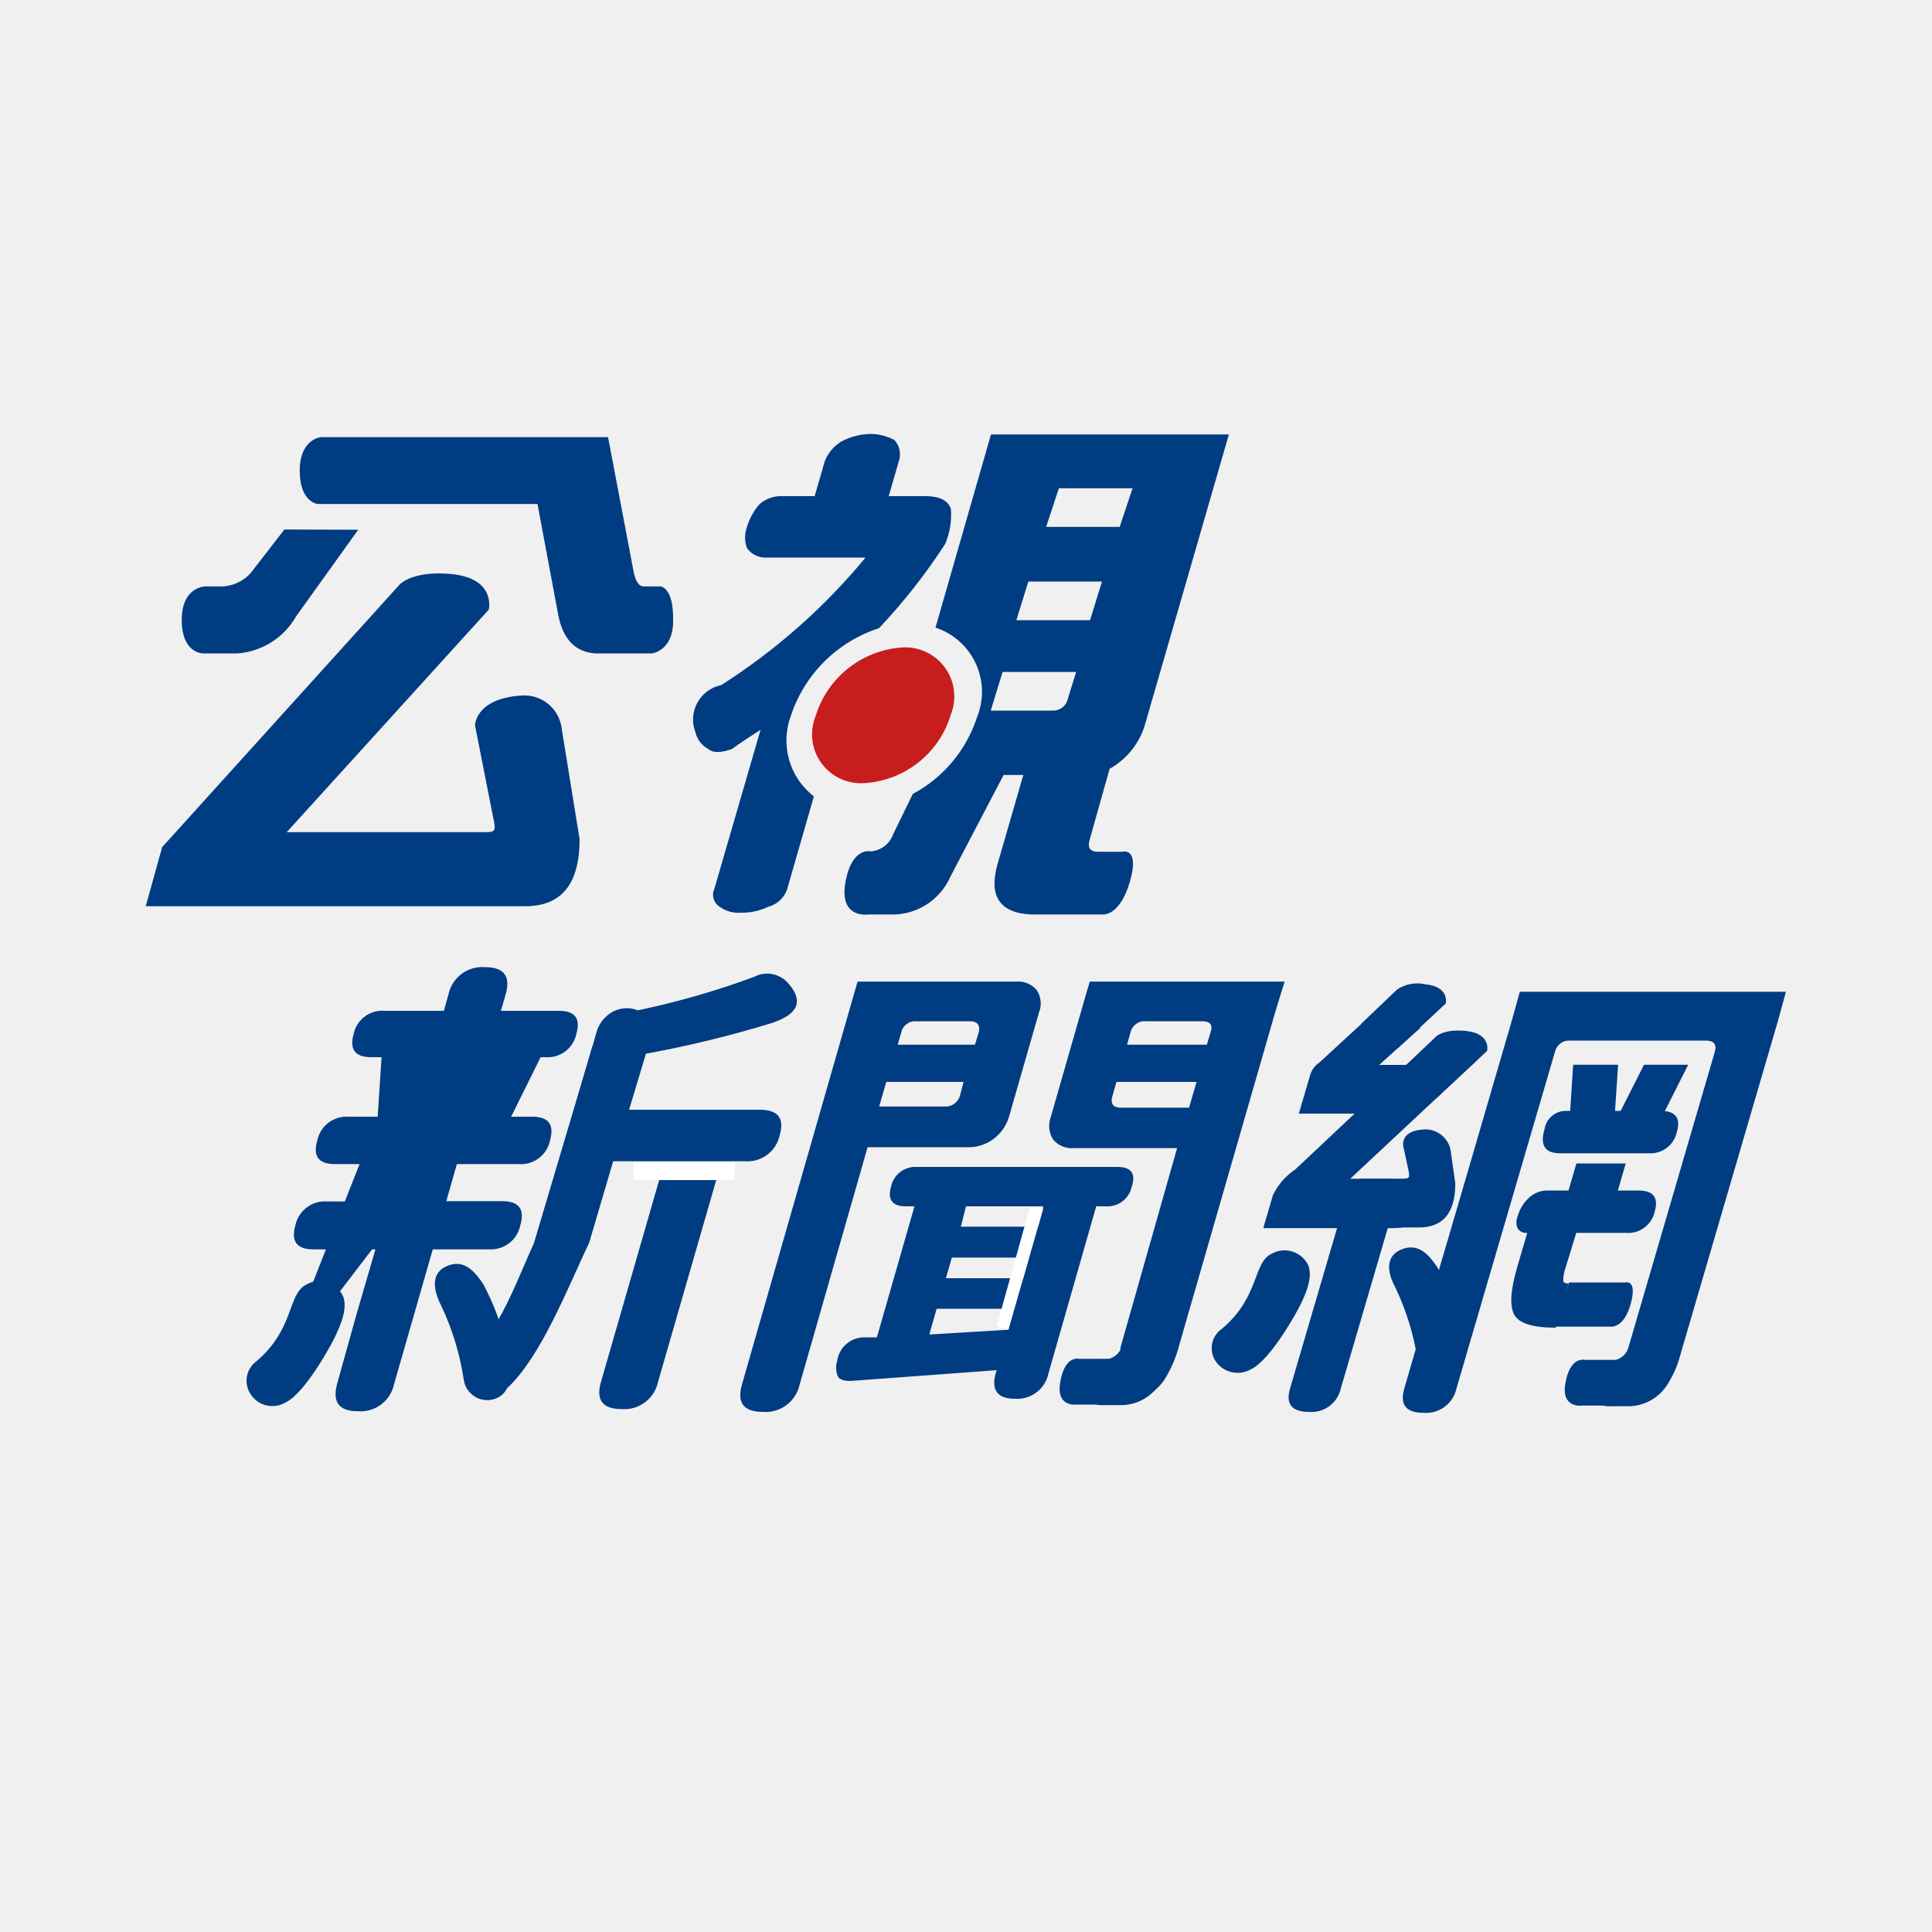
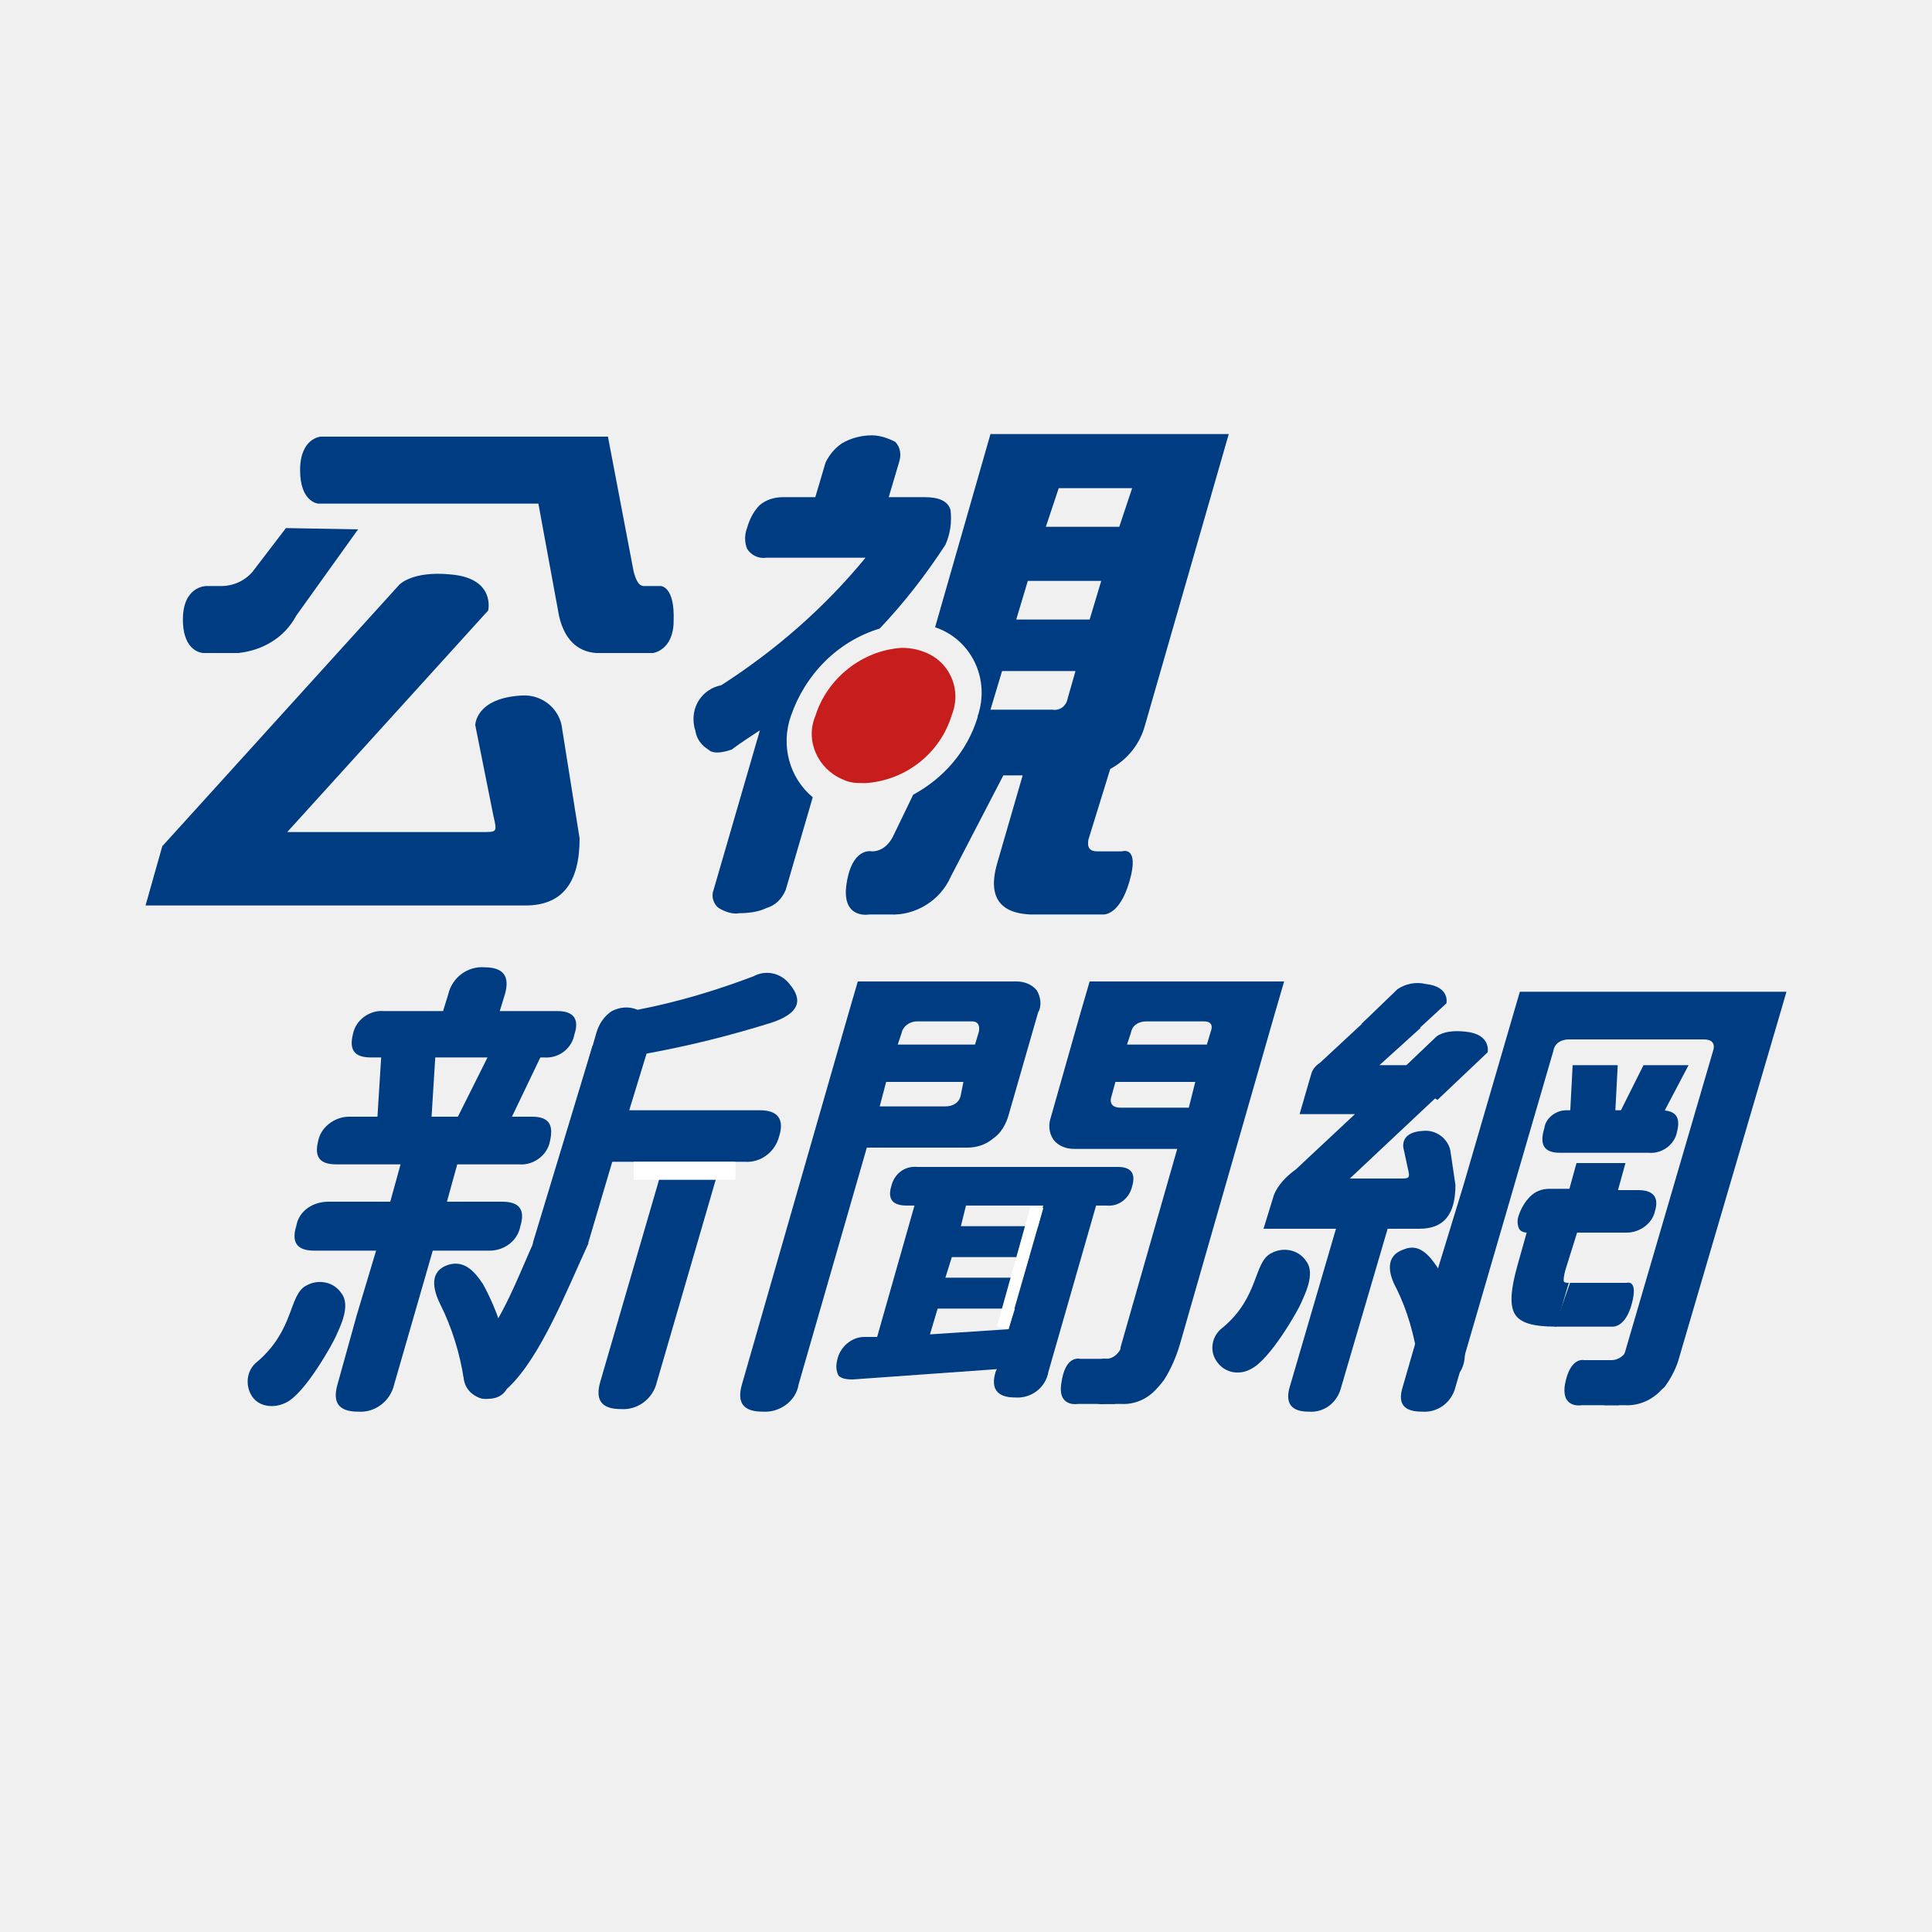
- <svg xmlns="http://www.w3.org/2000/svg" id="圖層_1" data-name="圖層 1" viewBox="0 0 150 150">
-   <defs>
-     <style>.cls-1{fill:#003c81;}.cls-2{fill:#c81d1d;}.cls-3{fill:#fff;}</style>
-   </defs>
-   <path class="cls-1" d="M24.66,39.13s-1.39-.13-1.39-2.59,1.64-2.6,1.64-2.6h22.3l2,10.53c.16.71.4,1.06.78,1.06h1.27s1.06,0,1,2.7c0,2.3-1.63,2.5-1.63,2.5H46.22c-1.52-.1-2.48-1.06-2.86-2.89l-1.63-8.71Zm3.15,2L23,47.84a5.73,5.73,0,0,1-4.54,2.89H15.74s-1.63,0-1.63-2.6,1.83-2.6,1.83-2.6h1.18a3.11,3.11,0,0,0,2.36-1.06l2.6-3.36ZM11.32,70.34l1.27-4.57L31.05,45.36s1-1.08,4-.79c3.49.34,2.9,2.76,2.9,2.76L22.26,64.61H37.42c1.09,0,1.12,0,.84-1.29l-1.38-7s0-2.09,3.61-2.32a2.92,2.92,0,0,1,3.08,2.32L45,65.16c0,3.47-1.4,5.2-4.23,5.2H11.37Z" />
-   <path class="cls-1" d="M86.15,59.69a5.81,5.81,0,0,0,2.73-3.38l6.53-22.58H76.94l-4.31,15A5.24,5.24,0,0,1,76,55.28a2.6,2.6,0,0,1-.13.36,10.38,10.38,0,0,1-5,6l-1.53,3.14a2,2,0,0,1-1.74,1.32s-1.55-.41-2,2.65C65.26,71.35,67.43,71,67.43,71h1.64a4.92,4.92,0,0,0,4.72-2.94l4.13-7.89h1.53l-2,6.91Q76.39,70.83,80.06,71h5.57s1.32.15,2.1-2.57-.62-2.3-.62-2.3H85.25c-.62,0-.83-.31-.65-.93ZM82.21,37.91h5.72l-1,3H81.22Zm.7,16.33a1.16,1.16,0,0,1-1.19.93h-4.8l.92-3h5.71Zm-4-6.09.93-3h5.72l-.93,3Z" />
-   <path class="cls-1" d="M61.39,55.61a10.66,10.66,0,0,1,6.86-6.84,46.23,46.23,0,0,0,5.13-6.53,5.9,5.9,0,0,0,.45-2.72c-.24-.7-.91-1-2-1H69l.79-2.73a1.63,1.63,0,0,0-.35-1.63,4,4,0,0,0-1.83-.47,5,5,0,0,0-2.31.6,3.18,3.18,0,0,0-1.26,1.5l-.79,2.73H60.8a2.58,2.58,0,0,0-1.81.6,4.73,4.73,0,0,0-1,1.8,2.4,2.4,0,0,0,0,1.63,1.75,1.75,0,0,0,1.5.74H67.2A48.06,48.06,0,0,1,56,53.19a2.74,2.74,0,0,0-2.14,3.22,2.91,2.91,0,0,0,.12.39A2,2,0,0,0,55,58.16c.34.3.94.3,1.81,0,.84-.61,1.64-1.1,2.24-1.5L55.45,69.05a1.08,1.08,0,0,0,.44,1.36,2.43,2.43,0,0,0,1.63.45,4.66,4.66,0,0,0,2.11-.45,2.13,2.13,0,0,0,1.48-1.36l2.08-7.22A5.48,5.48,0,0,1,61.39,55.61Z" />
-   <path class="cls-2" d="M67.15,60.8a7.48,7.48,0,0,0,6.68-5.34A3.81,3.81,0,0,0,70,50.27a7.56,7.56,0,0,0-6.68,5.34,3.79,3.79,0,0,0,3.8,5.19Z" />
-   <path class="cls-1" d="M55.85,90.78l-4.76,16.51a2.68,2.68,0,0,1-2.84,2.11c-1.47,0-2-.7-1.59-2.11l4.76-16.51" />
-   <path class="cls-1" d="M22.16,108.89c1.53-.69,3.69-4.7,3.91-5.22s1.16-2.32.39-3.33a2,2,0,0,0-2.7-.59c-1.43.72-.9,3.43-3.84,5.93a1.88,1.88,0,0,0-.46,2.57A2,2,0,0,0,22.16,108.89Z" />
-   <path class="cls-1" d="M39.33,86.7h2c1.27,0,1.72.62,1.37,1.86a2.3,2.3,0,0,1-2.42,1.82H35.47l-.82,2.88H39c1.29,0,1.76.62,1.4,1.86A2.33,2.33,0,0,1,38,97h-4.4l-3,10.45a2.66,2.66,0,0,1-2.8,2.12c-1.49,0-2-.71-1.63-2.12L27.69,102,29.15,97H24.33c-1.29,0-1.75-.62-1.4-1.86a2.35,2.35,0,0,1,2.47-1.86h4.81L31,90.38h-5c-1.26,0-1.72-.61-1.37-1.82a2.32,2.32,0,0,1,2.43-1.86h1.63m-7.21,20,9.71-24.62H28.83c-1.26,0-1.72-.6-1.37-1.82a2.27,2.27,0,0,1,2.41-1.78h4.59l.36-1.28a2.68,2.68,0,0,1,2.84-2.11c1.47,0,2,.7,1.6,2.11l-.37,1.28H43.4c1.24,0,1.69.59,1.35,1.78a2.27,2.27,0,0,1-2.38,1.82H40.28m3,8.57,3-10.39a2.65,2.65,0,0,1,1.25-1.69,2.36,2.36,0,0,1,2-.13,63.74,63.74,0,0,0,9-2.59,2.17,2.17,0,0,1,2.75.59q1.68,2-1.4,3a85.46,85.46,0,0,1-9.73,2.37L48.68,86.7m-.77-.54H59q2.12,0,1.53,2a2.56,2.56,0,0,1-2.7,2H47.36" />
-   <polygon class="cls-1" points="33.5 86.75 33.8 82.01 29.63 82.01 29.32 86.75 33.5 86.75" />
-   <polygon class="cls-1" points="39.66 86.75 42.01 82.01 37.89 82.01 35.55 86.75 39.66 86.75" />
-   <path class="cls-1" d="M50.24,81.22,45.77,96.4c-.39,1.36-4.67,1.36-4.28,0L46,81.22" />
-   <path class="cls-1" d="M39.58,106.06a18.89,18.89,0,0,0-2.06-6.36c-.6-.89-1.39-1.9-2.65-1.47-1.48.5-1.24,1.91-.63,3.11A20.51,20.51,0,0,1,36,107.08,1.85,1.85,0,0,0,38,108.7C40,108.46,39.58,106.06,39.58,106.06Z" />
-   <path class="cls-1" d="M45.74,96.48C44,100.2,42,105.25,39.5,107.66q-2.07,1.82-3,.11l-.06-.07a1.73,1.73,0,0,1-.39-1.6c.12-.53.41-.81,1-1.37,1.93-1.93,3.37-6,4.48-8.38" />
-   <rect class="cls-3" x="49.19" y="90.23" width="7.86" height="1.39" />
-   <path class="cls-1" d="M113.64,92.05l3.69-12.65L118,77h20.66L138,79.4l-7.57,25.9a7.3,7.3,0,0,1-1.09,2.34c-.43.56-1.33.3-2.05.61-.94.38-2-2.2-2-2.2a1,1,0,0,0,.94-.75l6.9-23.61c.18-.6-.05-.9-.68-.9H121.93a1.14,1.14,0,0,0-1.21.9l-7.64,26.11a2.41,2.41,0,0,1-2.56,1.89c-1.36,0-1.86-.63-1.49-1.89l1.3-4.47" />
-   <path class="cls-1" d="M125.54,92.43h1.67c1.16,0,1.58.55,1.26,1.64a2.1,2.1,0,0,1-2.22,1.65h-7.7a.76.76,0,0,1-.73-.36,1.16,1.16,0,0,1,0-.89,3.13,3.13,0,0,1,.88-1.47,2.1,2.1,0,0,1,1.46-.57h1.59" />
-   <path class="cls-1" d="M122.58,89.54h-1.47c-1.17,0-1.56-.63-1.19-1.89a1.67,1.67,0,0,1,1.69-1.4h7.32q1.74,0,1.26,1.65A2.1,2.1,0,0,1,128,89.54h-1.56" />
-   <path class="cls-1" d="M122.55,95.17l-1,3.25a3,3,0,0,0-.18,1c0,.15.15.23.41.23l-1,3.43c-1.77,0-2.84-.33-3.21-1s-.3-1.89.22-3.68l.93-3.18" />
-   <path class="cls-1" d="M113.67,104.63a17.85,17.85,0,0,0-2.07-6.23c-.59-.88-1.38-1.87-2.64-1.45-1.49.5-1.24,1.88-.63,3a19.89,19.89,0,0,1,1.73,5.63,1.84,1.84,0,0,0,2,1.58C114.12,107,113.67,104.63,113.67,104.63Z" />
-   <path class="cls-1" d="M97.09,106.33c1.54-.68,3.69-4.61,3.92-5.12s1.15-2.27.39-3.27a2.05,2.05,0,0,0-2.71-.58c-1.42.71-.9,3.37-3.84,5.82a1.83,1.83,0,0,0-.46,2.52A2.07,2.07,0,0,0,97.09,106.33Z" />
-   <path class="cls-1" d="M108,91.52h-3.17l9.92-9.27L111,81l-1.81,1.68h-2.11l3.21-2.89-3.62-1.19-4.23,3.89a1.82,1.82,0,0,0-.69.88l-.91,3.09h4.33l-4.6,4.33a5,5,0,0,0-1.74,2l-.75,2.56h7.44v-.37h1.58v.37h1.17a4.05,4.05,0,0,0,2.49-.91A3.39,3.39,0,0,0,112,92.8" />
-   <path class="cls-1" d="M108,94.48l-3.9,13.32a2.33,2.33,0,0,1-2.46,1.82c-1.34,0-1.84-.61-1.48-1.82l3.81-13" />
-   <path class="cls-1" d="M126.44,104.63a1.44,1.44,0,0,1-1.27,1s-1.25.09-1.48,1.91,1.32,1.64,1.32,1.64h1.2a3.62,3.62,0,0,0,3.48-2.12" />
-   <path class="cls-1" d="M123,105.58s-1.14-.29-1.48,1.91c-.28,1.88,1.32,1.64,1.32,1.64h2.94" />
-   <rect class="cls-1" x="122.89" y="105.58" width="2.5" height="1.98" />
-   <path class="cls-1" d="M108.57,83.27l2.92-2.79s.6-.61,2.3-.44c2,.19,1.67,1.55,1.67,1.55l-3.92,3.65" />
-   <path class="cls-1" d="M105.66,79.51l2.79-2.67a2.78,2.78,0,0,1,2.2-.42c1.92.18,1.6,1.49,1.6,1.49L108.5,81.4" />
-   <path class="cls-1" d="M105.61,91.51h3.12c.74,0,.76,0,.58-.85L109,89.22s-.54-1.4,1.53-1.53a2,2,0,0,1,2.08,1.53l.38,2.66c0,2.28-.94,3.42-2.84,3.42h-5.45" />
-   <polygon class="cls-1" points="125.37 86.54 125.63 82.67 122.14 82.67 121.89 86.54 125.37 86.54" />
-   <polygon class="cls-1" points="129.12 86.54 131.07 82.67 127.64 82.67 125.68 86.54 129.12 86.54" />
-   <path class="cls-1" d="M120.65,103h4.46s1,.1,1.51-1.81-.44-1.62-.44-1.62h-4.36" />
-   <polyline class="cls-1" points="121.56 93.19 122.39 90.33 126.22 90.33 125.39 93.19" />
-   <path class="cls-1" d="M80.49,76.87a1.9,1.9,0,0,0-1.63-.66H66.58s-.48,1.68-.69,2.4l-8.29,28.9c-.4,1.4.14,2.11,1.63,2.11a2.7,2.7,0,0,0,2.85-2.11l5.28-18.44h7.81a3.18,3.18,0,0,0,2-.67,3.3,3.3,0,0,0,1.19-1.77l2.3-8A1.89,1.89,0,0,0,80.49,76.87ZM74.55,85a1.16,1.16,0,0,1-1.21.91H68.26L68.81,84h6ZM76,80.11l-.3,1h-6l.27-.94a1.1,1.1,0,0,1,1.16-.88h4.28C75.9,79.34,76.1,79.6,76,80.11Z" />
-   <path class="cls-1" d="M86.76,90.6H71.18a1.93,1.93,0,0,0-2,1.53c-.29,1,.09,1.53,1.15,1.53H71l-2.92,10.17-1,0A2.12,2.12,0,0,0,65,105.65a1.79,1.79,0,0,0,.06,1.24c.16.24.52.35,1.08.32l11.24-.83-.07.22c-.37,1.31.12,2,1.49,2a2.48,2.48,0,0,0,2.61-2l3.7-12.94h.76a1.93,1.93,0,0,0,2-1.53C88.21,91.11,87.82,90.6,86.76,90.6Zm-8.48,12.64-6.13.37.57-2h6Zm1.16-4h-6l.46-1.6h6Zm1.16-4h-6L75,93.66h6Z" />
-   <path class="cls-1" d="M84.61,76.21s-.5,1.68-.7,2.4L81.59,86.7a2,2,0,0,0,.17,1.77,1.88,1.88,0,0,0,1.63.67h8L87,104.6c-.14.48.86,4.37,1.61,4a4.19,4.19,0,0,0,1.79-1.47,9.45,9.45,0,0,0,1.15-2.68L99,78.61c.21-.72.74-2.4.74-2.4ZM92.32,86H87.05c-.63,0-.86-.3-.68-.91L86.68,84H92.9ZM94,80.11l-.3,1H87.5l.27-.94a1.11,1.11,0,0,1,1.2-.88h4.47C94,79.34,94.16,79.6,94,80.11Z" />
-   <path class="cls-1" d="M87.1,104.54a1.42,1.42,0,0,1-1.25,1s-1.12-.3-1.45,1.91c-.27,1.88,1.3,1.64,1.3,1.64h1.18a3.55,3.55,0,0,0,3.41-2.12" />
-   <path class="cls-1" d="M83.75,105.5s-1.12-.3-1.45,1.91c-.27,1.88,1.29,1.64,1.29,1.64h2.88" />
-   <rect class="cls-1" x="83.62" y="105.5" width="2.45" height="1.99" />
-   <polyline class="cls-3" points="77.38 102.98 79.96 93.73 81 93.83 78.3 103.22" />
+ <svg xmlns="http://www.w3.org/2000/svg" version="1.1" id="圖層_1" x="0px" y="0px" viewBox="0 0 150 150" style="enable-background:new 0 0 150 150;" xml:space="preserve">
+   <style type="text/css">
+ 	.st0{fill:#003C81;}
+ 	.st1{fill:#C81D1D;}
+ 	.st2{fill:#FFFFFF;}
+ </style>
+   <path class="st0" d="M24.7,39.1c0,0-1.4-0.1-1.4-2.6s1.6-2.6,1.6-2.6h22.3l2,10.5c0.2,0.7,0.4,1.1,0.8,1.1h1.3c0,0,1.1,0,1,2.7  c0,2.3-1.6,2.5-1.6,2.5h-4.4c-1.5-0.1-2.5-1.1-2.9-2.9l-1.6-8.7L24.7,39.1z M27.8,41.1L23,47.8c-0.9,1.7-2.6,2.7-4.5,2.9h-2.7  c0,0-1.6,0-1.6-2.6s1.8-2.6,1.8-2.6h1.2c0.9,0,1.8-0.4,2.4-1.1l2.6-3.4L27.8,41.1z M11.3,70.3l1.3-4.6L31,45.4c0,0,1-1.1,4-0.8  c3.5,0.3,2.9,2.8,2.9,2.8L22.3,64.6h15.2c1.1,0,1.1,0,0.8-1.3l-1.4-7c0,0,0-2.1,3.6-2.3c1.5-0.1,2.8,0.9,3.1,2.3l1.4,8.8  c0,3.5-1.4,5.2-4.2,5.2L11.3,70.3L11.3,70.3z" />
+   <path class="st0" d="M86.2,59.7c1.3-0.7,2.3-1.9,2.7-3.4l6.5-22.6H76.9l-4.3,15c2.7,0.9,4.2,3.8,3.4,6.6c0,0.1-0.1,0.2-0.1,0.4  c-0.8,2.6-2.6,4.7-5,6l-1.5,3.1c-0.3,0.7-0.9,1.3-1.7,1.3c0,0-1.6-0.4-2,2.7c-0.3,2.6,1.8,2.2,1.8,2.2h1.6c2,0.1,3.9-1.1,4.7-2.9  l4.1-7.9h1.5l-2,6.9c-0.7,2.5,0.2,3.8,2.6,3.9h5.6c0,0,1.3,0.2,2.1-2.6s-0.6-2.3-0.6-2.3h-1.9c-0.6,0-0.8-0.3-0.7-0.9L86.2,59.7z   M82.2,37.9h5.7l-1,3h-5.7L82.2,37.9z M82.9,54.2c-0.1,0.6-0.6,1-1.2,0.9h-4.8l0.9-3h5.7L82.9,54.2z M78.9,48.1l0.9-3h5.7l-0.9,3  H78.9z" />
+   <path class="st0" d="M61.4,55.6c1.1-3.2,3.6-5.8,6.9-6.8c1.9-2,3.6-4.2,5.1-6.5c0.4-0.9,0.5-1.8,0.4-2.7c-0.2-0.7-0.9-1-2-1H69  l0.8-2.7c0.2-0.6,0.1-1.2-0.3-1.6c-0.6-0.3-1.2-0.5-1.8-0.5c-0.8,0-1.6,0.2-2.3,0.6c-0.6,0.4-1,0.9-1.3,1.5l-0.8,2.7h-2.5  c-0.7,0-1.3,0.2-1.8,0.6c-0.5,0.5-0.8,1.1-1,1.8c-0.2,0.5-0.2,1.1,0,1.6c0.3,0.5,0.9,0.8,1.5,0.7h7.7c-3.2,3.9-7,7.2-11.2,9.9  c-1.5,0.3-2.4,1.7-2.1,3.2c0,0.1,0.1,0.3,0.1,0.4c0.1,0.6,0.5,1.1,1,1.4c0.3,0.3,0.9,0.3,1.8,0c0.8-0.6,1.6-1.1,2.2-1.5l-3.6,12.4  c-0.2,0.5,0,1.1,0.4,1.4c0.5,0.3,1.1,0.5,1.6,0.4c0.7,0,1.5-0.1,2.1-0.4c0.7-0.2,1.2-0.7,1.5-1.4l2.1-7.2  C61.3,60.4,60.6,57.9,61.4,55.6z" />
+   <path class="st1" d="M67.2,60.8c3.1-0.2,5.8-2.3,6.7-5.3c0.8-2-0.2-4.2-2.2-4.9c-0.5-0.2-1.1-0.3-1.7-0.3c-3.1,0.2-5.8,2.4-6.7,5.3  c-0.8,1.9,0.2,4.1,2.1,4.9C66,60.8,66.5,60.8,67.2,60.8L67.2,60.8z" />
+   <path class="st0" d="M55.8,90.8l-4.8,16.5c-0.3,1.3-1.5,2.2-2.8,2.1c-1.5,0-2-0.7-1.6-2.1l4.8-16.5" />
+   <path class="st0" d="M22.2,108.9c1.5-0.7,3.7-4.7,3.9-5.2s1.2-2.3,0.4-3.3c-0.6-0.9-1.8-1.1-2.7-0.6c-1.4,0.7-0.9,3.4-3.8,5.9  c-0.8,0.6-1,1.7-0.5,2.6C20,109.2,21.2,109.4,22.2,108.9z" />
+   <path class="st0" d="M39.3,86.7h2c1.3,0,1.7,0.6,1.4,1.9c-0.2,1.1-1.3,1.9-2.4,1.8h-4.8l-0.8,2.9H39c1.3,0,1.8,0.6,1.4,1.9  c-0.2,1.1-1.2,1.9-2.4,1.9h-4.4l-3,10.4c-0.3,1.3-1.5,2.2-2.8,2.1c-1.5,0-2-0.7-1.6-2.1l1.5-5.4l1.5-5h-4.8c-1.3,0-1.8-0.6-1.4-1.9  c0.2-1.2,1.3-1.9,2.5-1.9h4.8l0.8-2.9h-5c-1.3,0-1.7-0.6-1.4-1.8c0.2-1.1,1.3-1.9,2.4-1.9h1.6 M40.3,82.1h-9.1h-2.4  c-1.3,0-1.7-0.6-1.4-1.8c0.2-1.1,1.3-1.9,2.4-1.8h4.6l0.4-1.3c0.3-1.3,1.5-2.2,2.8-2.1c1.5,0,2,0.7,1.6,2.1l-0.4,1.3h4.5  c1.2,0,1.7,0.6,1.3,1.8c-0.2,1.1-1.2,1.9-2.4,1.8H40.3 M43.3,90.6l3-10.4c0.2-0.7,0.6-1.3,1.2-1.7c0.6-0.3,1.3-0.4,2-0.1  c3.1-0.6,6.1-1.5,9-2.6c0.9-0.5,2.1-0.3,2.8,0.6c1.1,1.3,0.7,2.3-1.4,3c-3.2,1-6.4,1.8-9.7,2.4l-1.5,4.9 M47.9,86.2H59  c1.4,0,1.9,0.7,1.5,2c-0.3,1.2-1.4,2.1-2.7,2H47.4" />
+   <polygon class="st0" points="33.5,86.8 33.8,82 29.6,82 29.3,86.8 " />
+   <polygon class="st0" points="39.7,86.8 42,82 37.9,82 35.5,86.8 " />
+   <path class="st0" d="M50.2,81.2l-4.5,15.2c-0.4,1.4-4.7,1.4-4.3,0L46,81.2" />
+   <path class="st0" d="M39.6,106.1c-0.3-2.2-1-4.4-2.1-6.4c-0.6-0.9-1.4-1.9-2.7-1.5c-1.5,0.5-1.2,1.9-0.6,3.1  c0.9,1.8,1.5,3.8,1.8,5.7c0.1,1,1,1.7,2,1.6C40,108.5,39.6,106.1,39.6,106.1z" />
+   <path class="st0" d="M45.7,96.5c-1.7,3.7-3.7,8.8-6.2,11.2c-1.4,1.2-2.4,1.2-3,0.1l-0.1-0.1c-0.4-0.4-0.5-1-0.4-1.6  c0.1-0.5,0.4-0.8,1-1.4c1.9-1.9,3.4-6,4.5-8.4" />
+   <rect x="49.2" y="90.2" class="st2" width="7.9" height="1.4" />
+   <path class="st0" d="M113.6,92.1l3.7-12.7L118,77h20.7l-0.7,2.4l-7.6,25.9c-0.2,0.8-0.6,1.6-1.1,2.3c-0.4,0.6-1.3,0.3-2.1,0.6  c-0.9,0.4-2-2.2-2-2.2c0.4,0,0.8-0.3,0.9-0.8l6.9-23.6c0.2-0.6-0.1-0.9-0.7-0.9h-10.5c-0.6,0-1.1,0.3-1.2,0.9l-7.6,26.1  c-0.3,1.2-1.4,2-2.6,1.9c-1.4,0-1.9-0.6-1.5-1.9l1.3-4.5" />
+   <path class="st0" d="M125.5,92.4h1.7c1.2,0,1.6,0.6,1.3,1.6c-0.2,1-1.2,1.7-2.2,1.7h-7.7c-0.3,0-0.6-0.1-0.7-0.4  c-0.1-0.3-0.1-0.6,0-0.9c0.2-0.6,0.5-1.1,0.9-1.5c0.4-0.4,0.9-0.6,1.5-0.6h1.6" />
+   <path class="st0" d="M122.6,89.5h-1.5c-1.2,0-1.6-0.6-1.2-1.9c0.1-0.8,0.9-1.4,1.7-1.4h7.3c1.2,0,1.6,0.5,1.3,1.7  c-0.2,1-1.2,1.7-2.2,1.6h-1.6" />
+   <path class="st0" d="M122.6,95.2l-1,3.2c-0.1,0.3-0.2,0.7-0.2,1c0,0.2,0.2,0.2,0.4,0.2l-1,3.4c-1.8,0-2.8-0.3-3.2-1  s-0.3-1.9,0.2-3.7l0.9-3.2" />
+   <path class="st0" d="M113.7,104.6c-0.3-2.2-1-4.3-2.1-6.2c-0.6-0.9-1.4-1.9-2.6-1.4c-1.5,0.5-1.2,1.9-0.6,3c0.9,1.8,1.4,3.7,1.7,5.6  c0.1,1,1,1.7,2,1.6C114.1,107,113.7,104.6,113.7,104.6z" />
+   <path class="st0" d="M97.1,106.3c1.5-0.7,3.7-4.6,3.9-5.1s1.2-2.3,0.4-3.3c-0.6-0.9-1.8-1.1-2.7-0.6c-1.4,0.7-0.9,3.4-3.8,5.8  c-0.8,0.6-1,1.7-0.5,2.5C95,106.6,96.2,106.8,97.1,106.3z" />
+   <path class="st0" d="M108,91.5h-3.2l9.9-9.3L111,81l-1.8,1.7h-2.1l3.2-2.9l-3.6-1.2l-4.2,3.9c-0.3,0.2-0.6,0.5-0.7,0.9l-0.9,3.1h4.3  l-4.6,4.3c-0.7,0.5-1.4,1.2-1.7,2l-0.8,2.6h7.4V95h1.6v0.4h1.2c0.9,0,1.8-0.3,2.5-0.9c0.6-0.4,1-1,1.2-1.6" />
+   <path class="st0" d="M108,94.5l-3.9,13.3c-0.3,1.1-1.3,1.9-2.5,1.8c-1.3,0-1.8-0.6-1.5-1.8l3.8-13" />
+   <path class="st0" d="M126.4,104.6c-0.2,0.6-0.7,1-1.3,1c0,0-1.2,0.1-1.5,1.9s1.3,1.6,1.3,1.6h1.2c1.5,0.1,2.9-0.8,3.5-2.1" />
+   <path class="st0" d="M123,105.6c0,0-1.1-0.3-1.5,1.9c-0.3,1.9,1.3,1.6,1.3,1.6h2.9" />
+   <rect x="122.9" y="105.6" class="st0" width="2.5" height="2" />
+   <path class="st0" d="M108.6,83.3l2.9-2.8c0,0,0.6-0.6,2.3-0.4c2,0.2,1.7,1.6,1.7,1.6l-3.9,3.7" />
+   <path class="st0" d="M105.7,79.5l2.8-2.7c0.6-0.4,1.4-0.6,2.2-0.4c1.9,0.2,1.6,1.5,1.6,1.5l-3.8,3.5" />
+   <path class="st0" d="M105.6,91.5h3.1c0.7,0,0.8,0,0.6-0.8l-0.3-1.4c0,0-0.5-1.4,1.5-1.5c1-0.1,1.9,0.6,2.1,1.5l0.4,2.7  c0,2.3-0.9,3.4-2.8,3.4h-5.4" />
+   <polygon class="st0" points="125.4,86.5 125.6,82.7 122.1,82.7 121.9,86.5 " />
+   <polygon class="st0" points="129.1,86.5 131.1,82.7 127.6,82.7 125.7,86.5 " />
+   <path class="st0" d="M120.7,103h4.5c0,0,1,0.1,1.5-1.8s-0.4-1.6-0.4-1.6h-4.4" />
+   <polyline class="st0" points="121.6,93.2 122.4,90.3 126.2,90.3 125.4,93.2 " />
+   <path class="st0" d="M80.5,76.9c-0.4-0.5-1-0.7-1.6-0.7H66.6c0,0-0.5,1.7-0.7,2.4l-8.3,28.9c-0.4,1.4,0.1,2.1,1.6,2.1  c1.3,0.1,2.6-0.8,2.8-2.1l5.3-18.4h7.8c0.7,0,1.4-0.2,2-0.7c0.6-0.4,1-1.1,1.2-1.8l2.3-8C80.9,78.1,80.8,77.4,80.5,76.9z M74.6,85  c-0.1,0.6-0.6,0.9-1.2,0.9h-5.1l0.5-1.9h6L74.6,85z M76,80.1l-0.3,1h-6l0.3-0.9c0.1-0.5,0.6-0.9,1.2-0.9h4.3  C75.9,79.3,76.1,79.6,76,80.1z" />
+   <path class="st0" d="M86.8,90.6H71.2c-1-0.1-1.8,0.6-2,1.5c-0.3,1,0.1,1.5,1.2,1.5H71l-2.9,10.2h-1c-1,0-1.9,0.8-2.1,1.8  c-0.1,0.4-0.1,0.8,0.1,1.2c0.2,0.2,0.5,0.3,1.1,0.3l11.2-0.8l-0.1,0.2c-0.4,1.3,0.1,2,1.5,2c1.3,0.1,2.4-0.8,2.6-2l3.7-12.9h0.8  c1,0.1,1.8-0.6,2-1.5C88.2,91.1,87.8,90.6,86.8,90.6z M78.3,103.2l-6.1,0.4l0.6-2h6L78.3,103.2z M79.4,99.2h-6l0.5-1.6h6L79.4,99.2z   M80.6,95.2h-6l0.4-1.6h6L80.6,95.2z" />
+   <path class="st0" d="M84.6,76.2c0,0-0.5,1.7-0.7,2.4l-2.3,8.1c-0.2,0.6-0.2,1.2,0.2,1.8c0.4,0.5,1,0.7,1.6,0.7h8L87,104.6  c-0.1,0.5,0.9,4.4,1.6,4c0.7-0.3,1.3-0.8,1.8-1.5c0.5-0.8,0.9-1.7,1.2-2.7L99,78.6c0.2-0.7,0.7-2.4,0.7-2.4H84.6z M92.3,86h-5.3  c-0.6,0-0.9-0.3-0.7-0.9l0.3-1.1h6.2L92.3,86z M94,80.1l-0.3,1h-6.2l0.3-0.9c0.1-0.6,0.6-0.9,1.2-0.9h4.5C94,79.3,94.2,79.6,94,80.1  z" />
+   <path class="st0" d="M87.1,104.5c-0.2,0.6-0.7,1-1.2,1c0,0-1.1-0.3-1.4,1.9c-0.3,1.9,1.3,1.6,1.3,1.6h1.2c1.5,0.1,2.8-0.8,3.4-2.1" />
+   <path class="st0" d="M83.8,105.5c0,0-1.1-0.3-1.4,1.9c-0.3,1.9,1.3,1.6,1.3,1.6h2.9" />
+   <rect x="83.6" y="105.5" class="st0" width="2.4" height="2" />
+   <polyline class="st2" points="77.4,103 80,93.7 81,93.8 78.3,103.2 " />
</svg>
